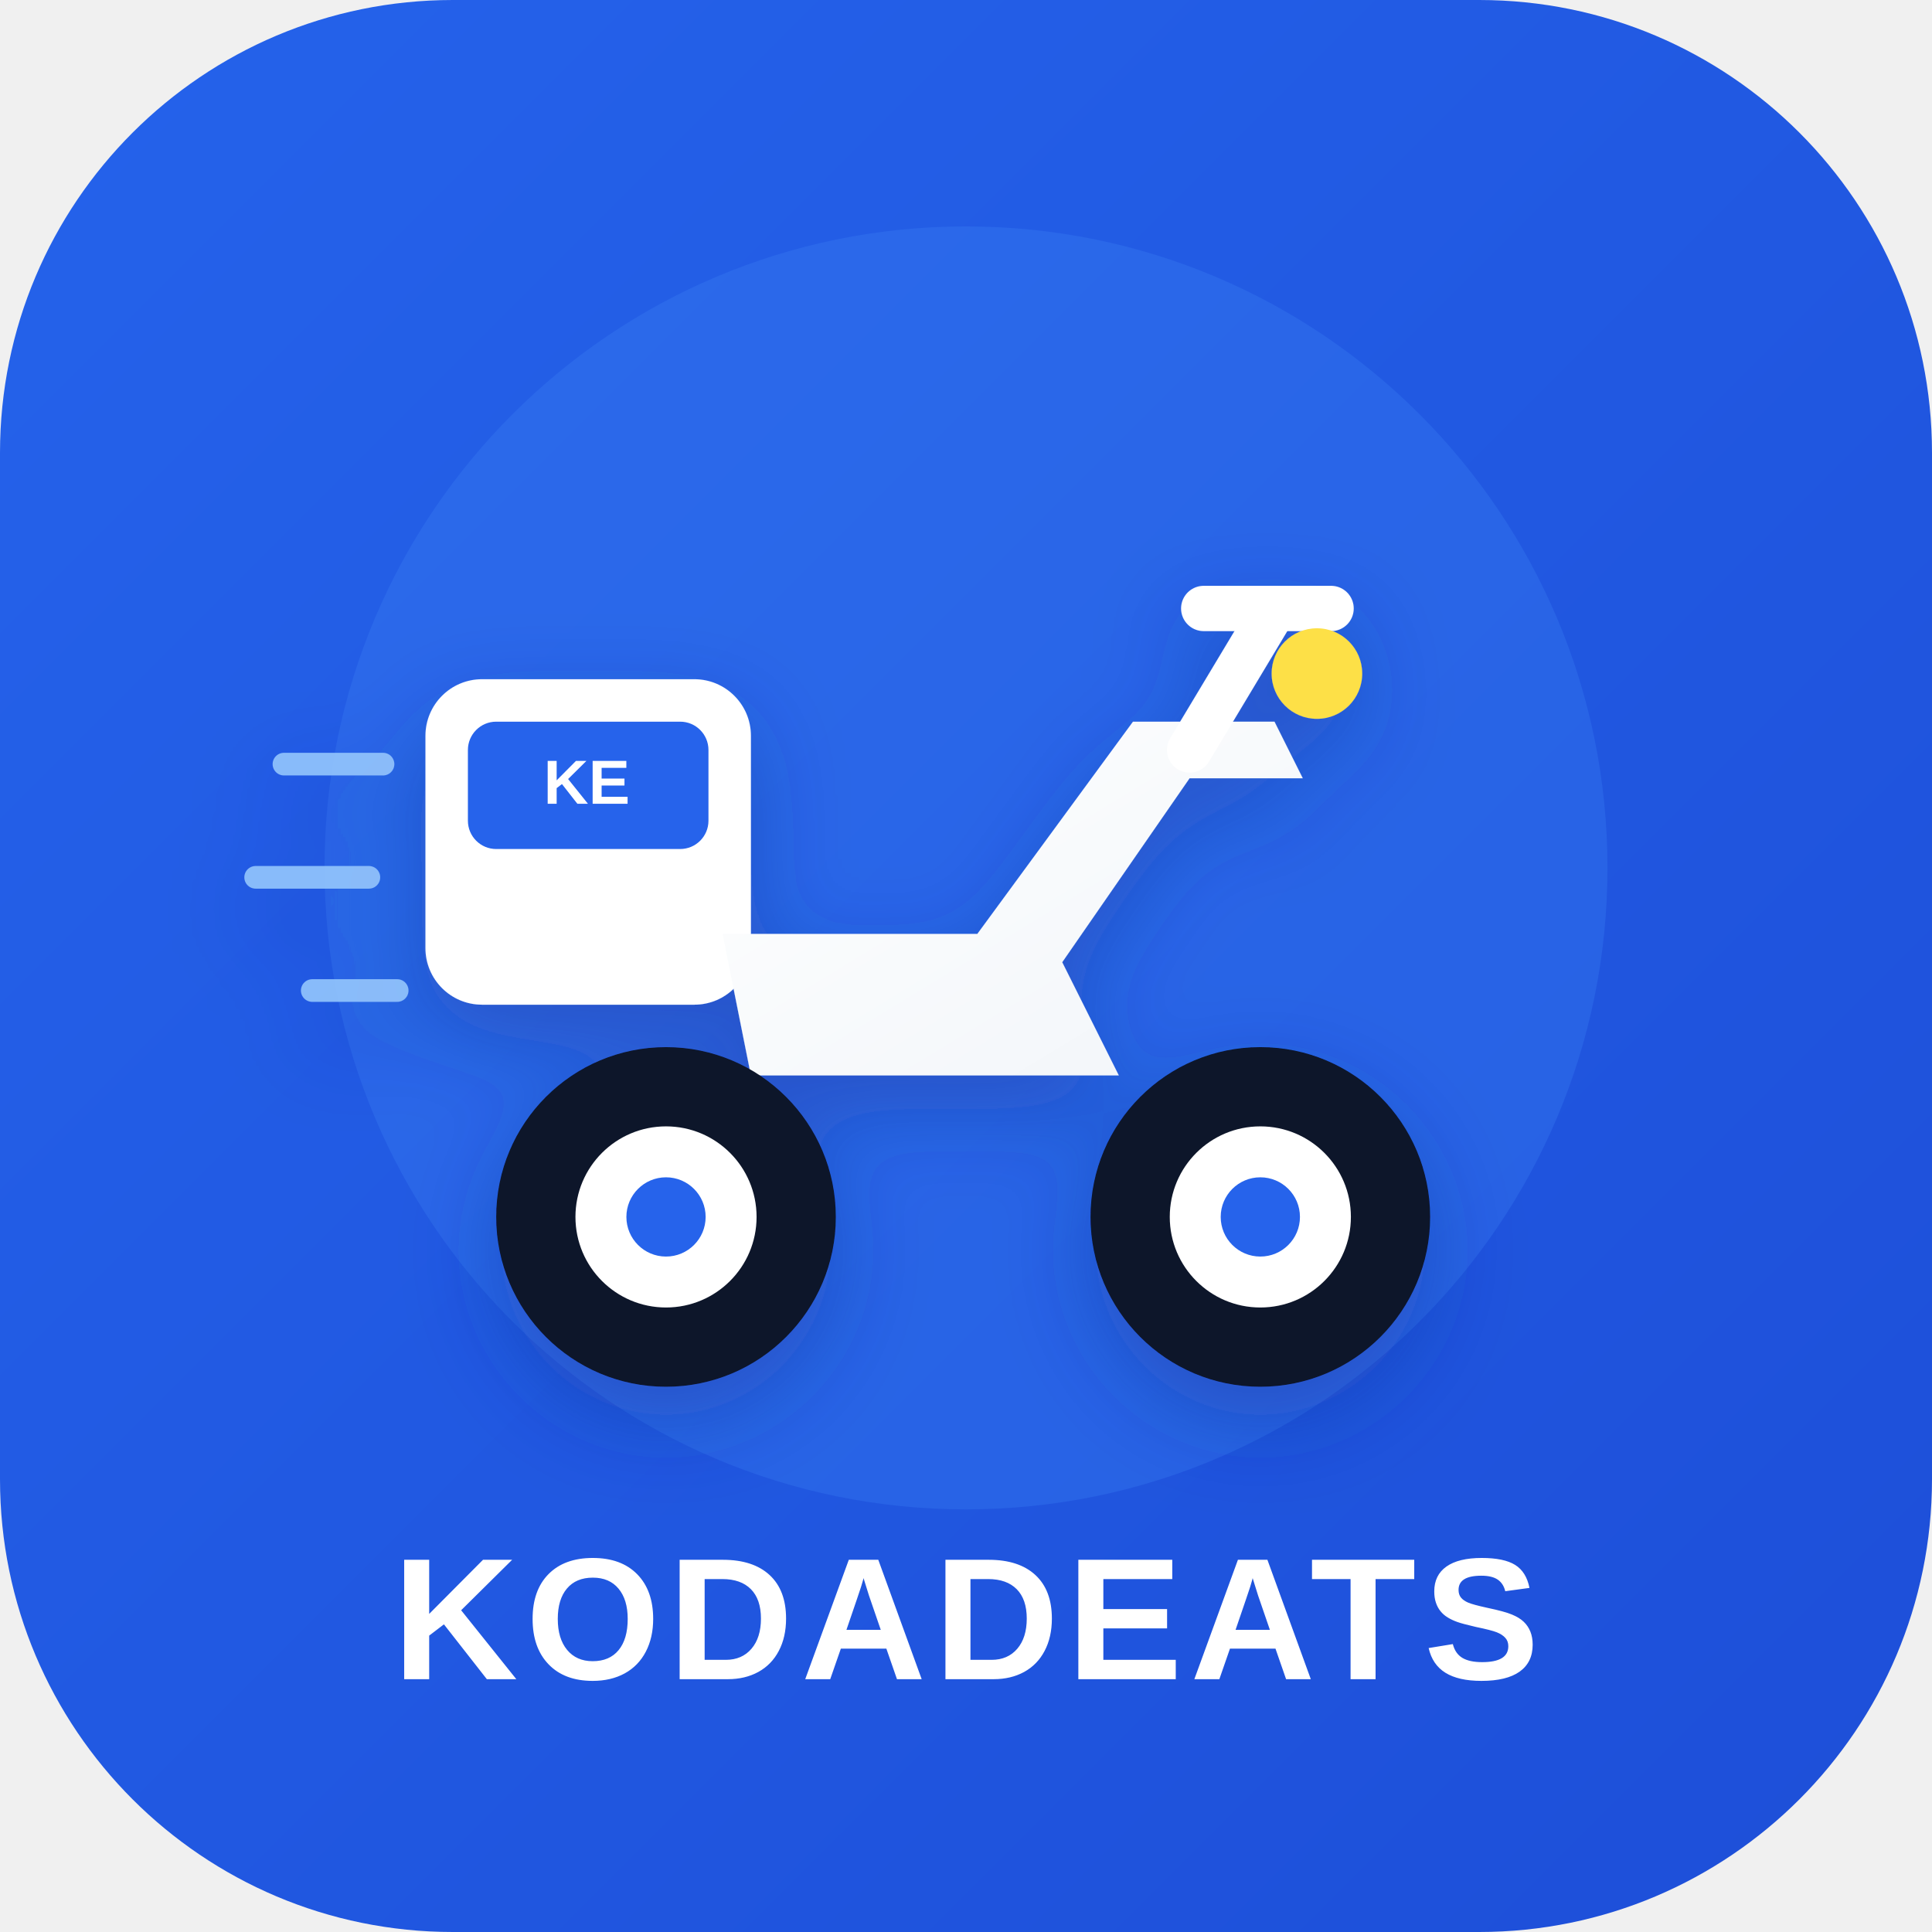
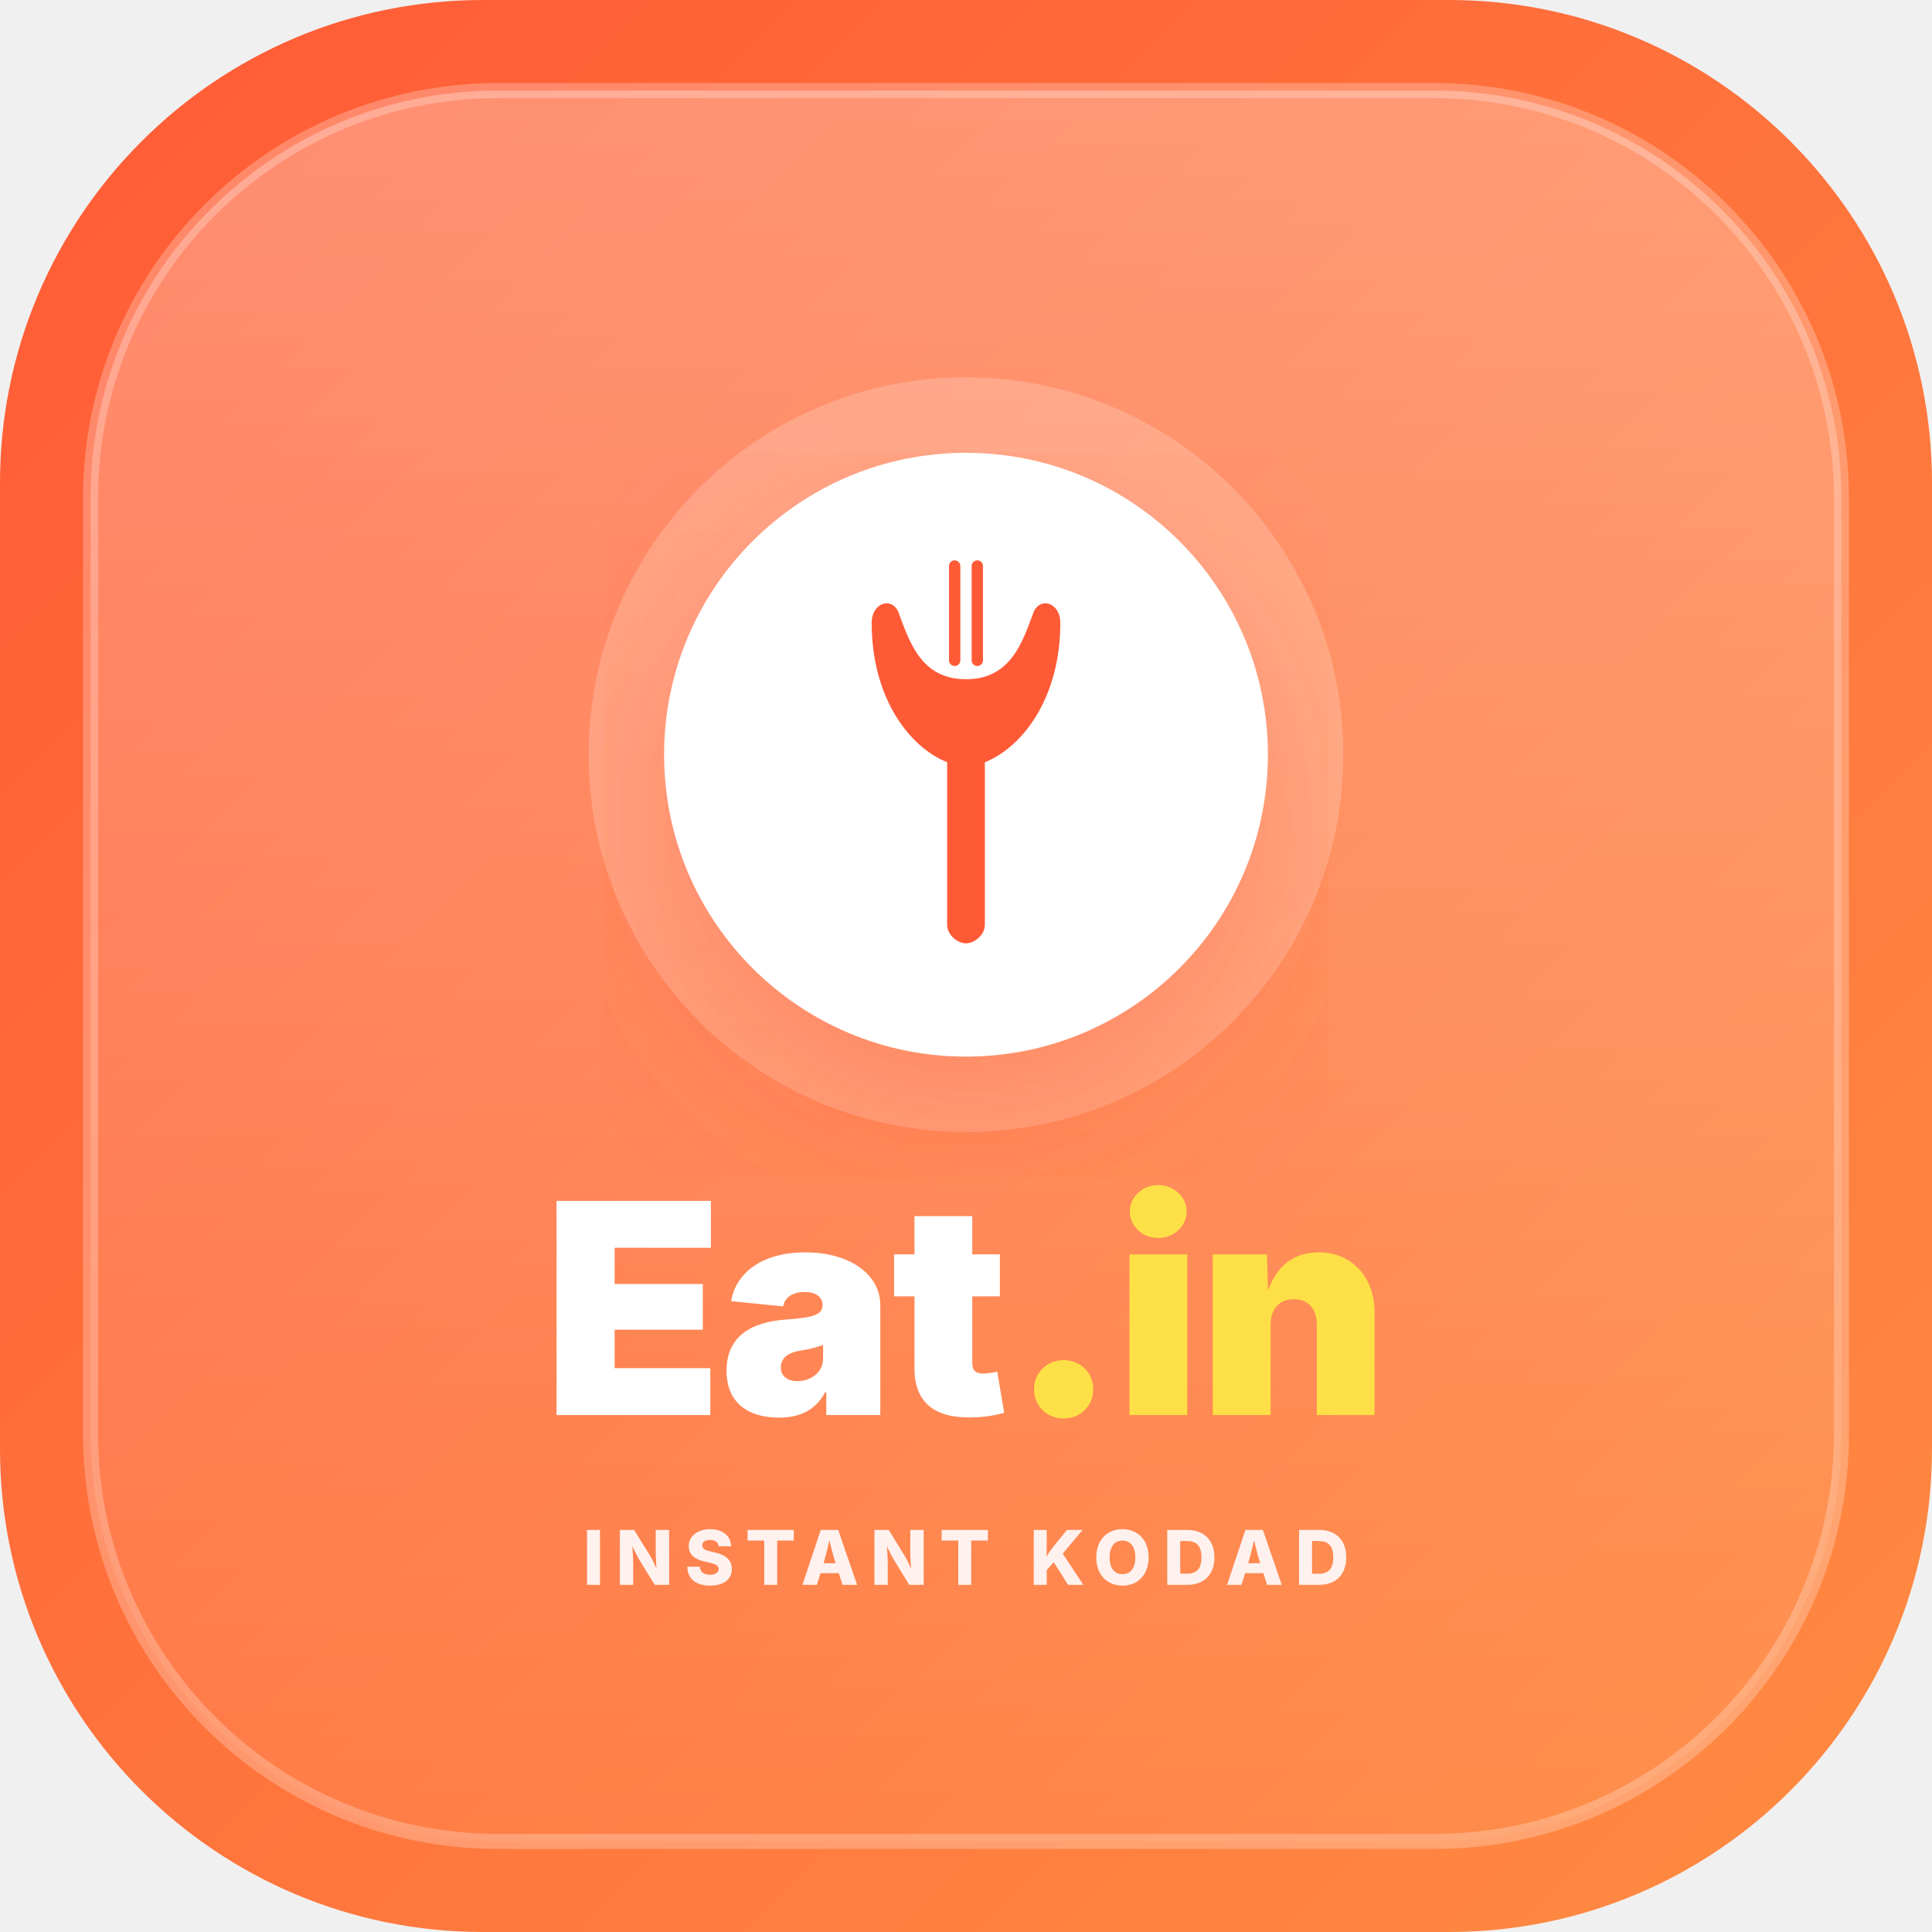
<svg xmlns="http://www.w3.org/2000/svg" viewBox="0 0 512 512" width="512" height="512">
  <defs>
-     <linearGradient id="bgGrad" x1="0%" y1="0%" x2="100%" y2="100%">
-       <stop offset="0%" stop-color="#2563eb" />
-       <stop offset="100%" stop-color="#1d4ed8" />
+     <linearGradient id="eatInGrad" x1="0%" y1="0%" x2="100%" y2="100%">
+       <stop offset="0%" stop-color="#FF5A36" />
+       <stop offset="100%" stop-color="#FF8C42" />
    </linearGradient>
-     <linearGradient id="bikeBody" x1="0%" y1="0%" x2="100%" y2="100%">
-       <stop offset="0%" stop-color="#ffffff" />
-       <stop offset="100%" stop-color="#f1f5f9" />
+     <linearGradient id="innerGlow" x1="0%" y1="0%" x2="0%" y2="100%">
+       <stop offset="0%" stop-color="#FFFFFF" stop-opacity="0.3" />
+       <stop offset="100%" stop-color="#FFFFFF" stop-opacity="0.05" />
    </linearGradient>
-     <filter id="shadow" x="-20%" y="-20%" width="140%" height="140%">
-       <feDropShadow dx="0" dy="12" stdDeviation="16" flood-color="#1e3a8a" flood-opacity="0.35" />
+     <filter id="eatInShadow" x="-10%" y="-10%" width="120%" height="130%">
+       <feDropShadow dx="0" dy="16" stdDeviation="20" flood-color="#FF5A36" flood-opacity="0.35" />
    </filter>
  </defs>
-   <rect width="512" height="512" rx="120" fill="url(#bgGrad)" />
-   <circle cx="256" cy="230" r="170" fill="#3b82f6" opacity="0.3" />
-   <g filter="url(#shadow)" fill="#ffffff" transform="translate(64, 75) scale(0.75)">
-     <rect x="65" y="140" width="115" height="115" rx="20" fill="#ffffff" />
-     <rect x="80" y="155" width="85" height="45" rx="10" fill="#2563eb" />
-     <text x="122" y="184" font-family="Arial, sans-serif" font-weight="900" font-size="22" fill="#ffffff" text-anchor="middle">KE</text>
-     <path d="M170 230 L260 230 L315 155 L365 155 L375 175 L335 175 L290 240 L310 280 L180 280 Z" fill="url(#bikeBody)" />
-     <line x1="335" y1="165" x2="365" y2="115" stroke="#ffffff" stroke-width="16" stroke-linecap="round" />
-     <line x1="340" y1="115" x2="385" y2="115" stroke="#ffffff" stroke-width="16" stroke-linecap="round" />
-     <circle cx="380" cy="138" r="16" fill="#fde047" />
-     <circle cx="150" cy="330" r="60" fill="#0f172a" />
-     <circle cx="150" cy="330" r="32" fill="#ffffff" />
-     <circle cx="150" cy="330" r="14" fill="#2563eb" />
-     <circle cx="360" cy="330" r="60" fill="#0f172a" />
-     <circle cx="360" cy="330" r="32" fill="#ffffff" />
-     <circle cx="360" cy="330" r="14" fill="#2563eb" />
-     <line x1="15" y1="170" x2="50" y2="170" stroke="#93c5fd" stroke-width="8" stroke-linecap="round" opacity="0.9" />
-     <line x1="5" y1="210" x2="45" y2="210" stroke="#93c5fd" stroke-width="8" stroke-linecap="round" opacity="0.9" />
-     <line x1="25" y1="250" x2="55" y2="250" stroke="#93c5fd" stroke-width="8" stroke-linecap="round" opacity="0.9" />
+   <rect width="512" height="512" rx="128" fill="url(#eatInGrad)" />
+   <rect x="24" y="24" width="464" height="464" rx="108" fill="url(#innerGlow)" stroke="#FFFFFF" stroke-opacity="0.25" stroke-width="4" />
+   <circle cx="256" cy="200" r="100" fill="#FFFFFF" opacity="0.2" />
+   <circle cx="256" cy="200" r="80" fill="#FFFFFF" filter="url(#eatInShadow)" />
+   <g fill="#FF5A36" transform="translate(206, 150) scale(1.0)">
+     <path d="M25 15 C25 35 35 48 45 52 L45 95 C45 98 48 100 50 100 C52 100 55 98 55 95 L55 52 C65 48 75 35 75 15 C75 10 70 8 68 12 C65 20 62 30 50 30 C38 30 35 20 32 12 C30 8 25 10 25 15 Z" />
+     <path d="M47 0 L47 25 M53 0 L53 25" stroke="#FF5A36" stroke-width="3" stroke-linecap="round" />
  </g>
-   <text x="256" y="445" font-family="'Plus Jakarta Sans', Arial, sans-serif" font-weight="900" font-size="46" fill="#ffffff" text-anchor="middle" letter-spacing="2">KODADEATS</text>
+   <text x="256" y="375" font-family="'Plus Jakarta Sans', system-ui, -apple-system, sans-serif" font-weight="900" font-size="78" fill="#FFFFFF" text-anchor="middle" letter-spacing="-1">
+     Eat<tspan fill="#FDE047">.in</tspan>
+   </text>
+   <text x="256" y="420" font-family="'Plus Jakarta Sans', system-ui, -apple-system, sans-serif" font-weight="800" font-size="20" fill="#FFF1EE" text-anchor="middle" letter-spacing="3">
+     INSTANT KODAD
+   </text>
</svg>
